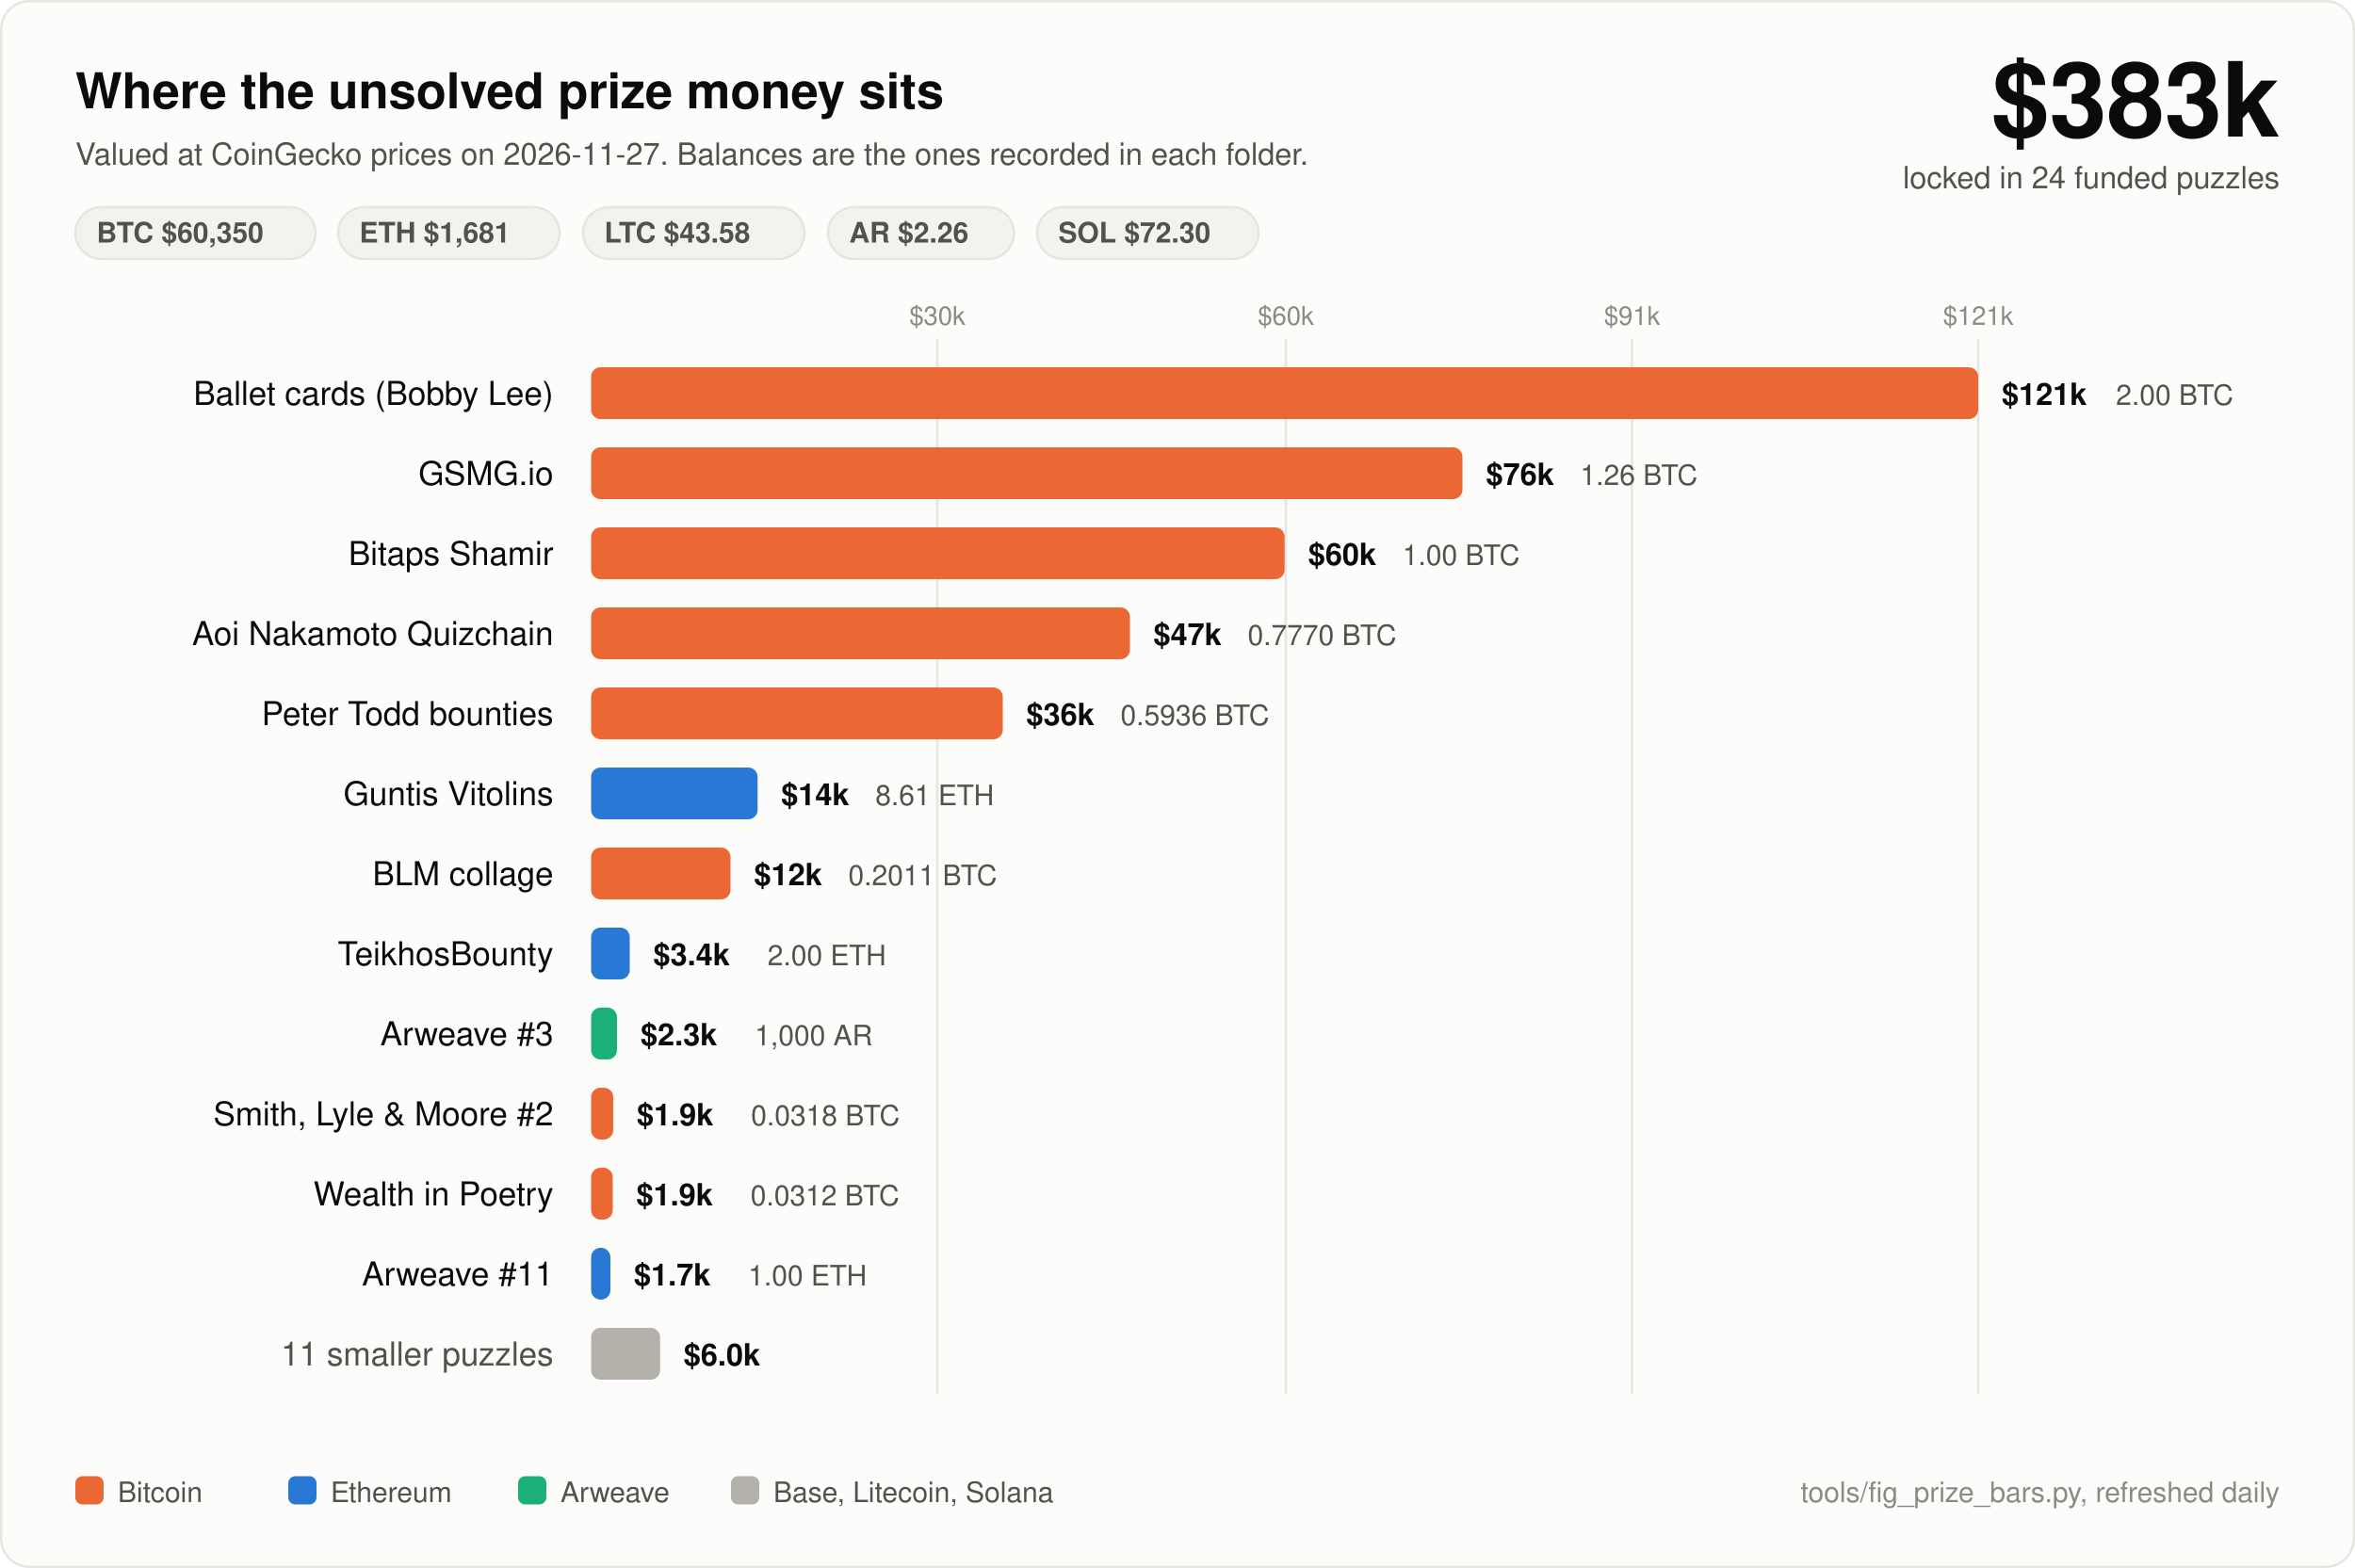
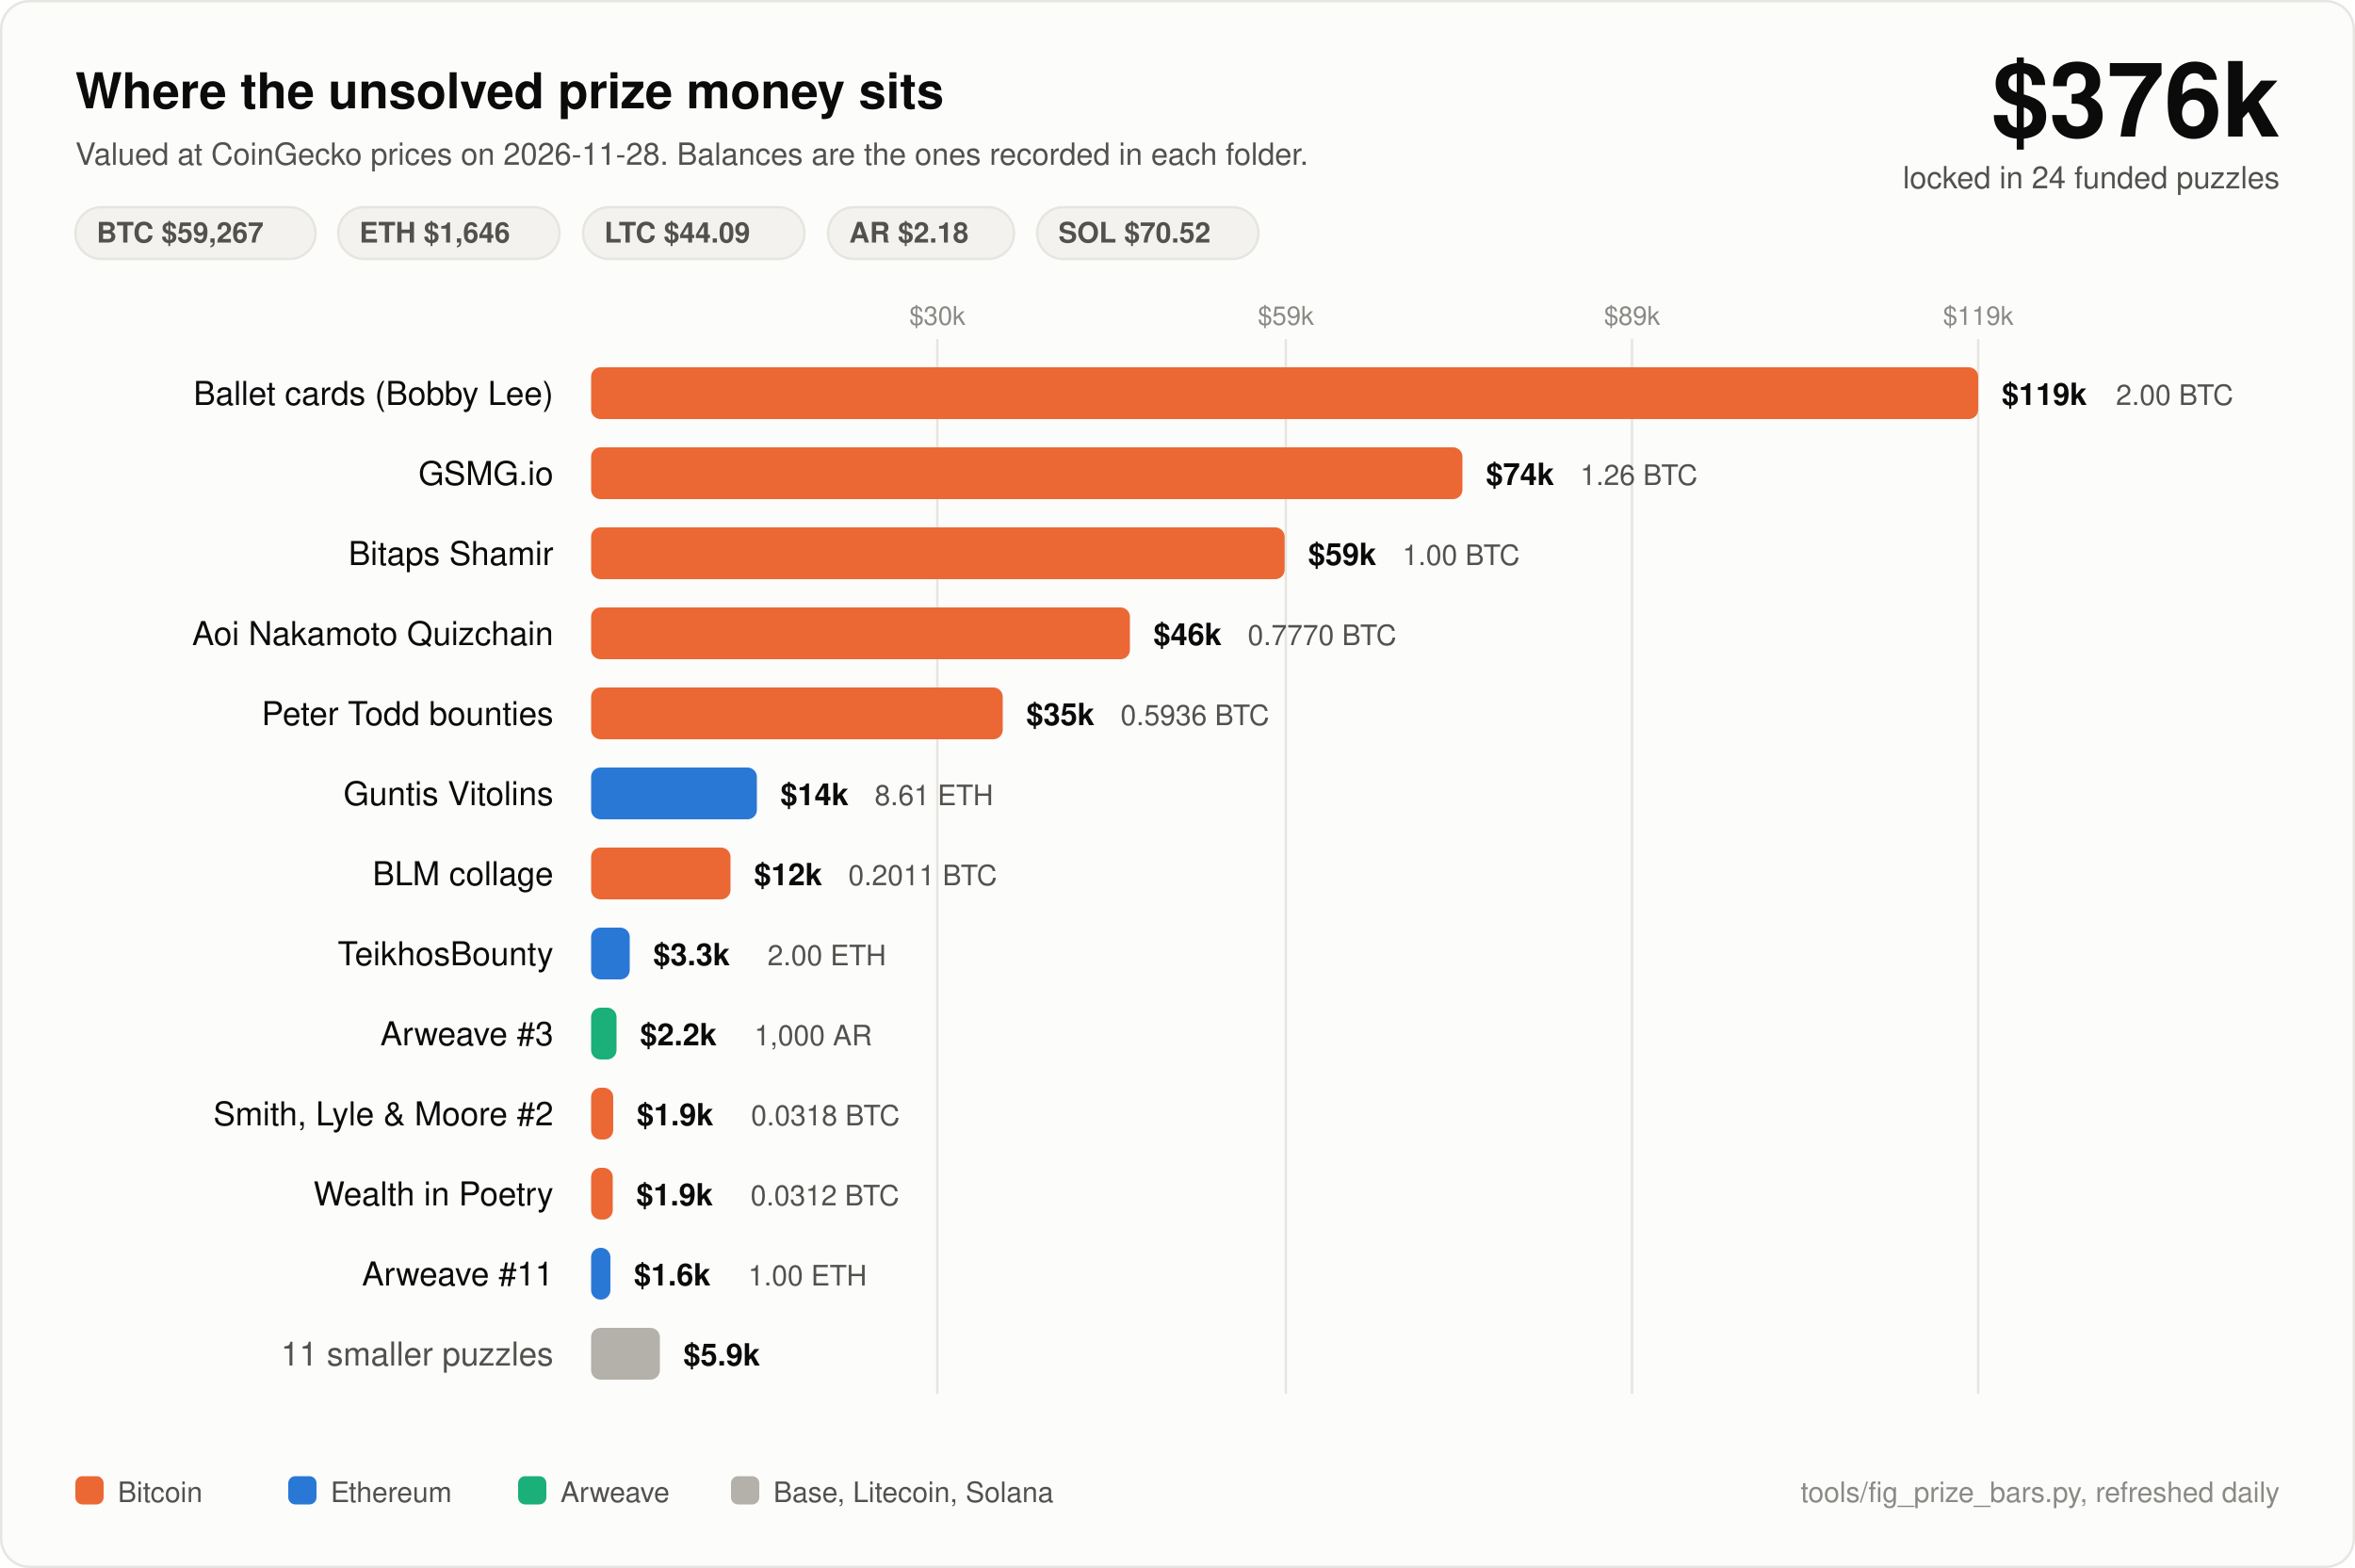
<svg xmlns="http://www.w3.org/2000/svg" width="1000" height="666" viewBox="0 0 1000 666" font-family="ui-sans-serif, -apple-system, Segoe UI, Helvetica, Arial, sans-serif">
  <rect x="0.5" y="0.5" width="999" height="665" rx="12" fill="#fcfcfb" stroke="#e6e5e0" />
  <text x="32" y="46" fill="#0b0b0b" font-size="21" font-weight="700">Where the unsolved prize money sits</text>
-   <text x="32" y="70" fill="#52514e" font-size="13">Valued at CoinGecko prices on 2026-11-27. Balances are the ones recorded in each folder.</text>
-   <text x="968" y="58" fill="#0b0b0b" font-size="44" font-weight="700" text-anchor="end">$383k</text>
+   <text x="32" y="70" fill="#52514e" font-size="13">Valued at CoinGecko prices on 2026-11-28. Balances are the ones recorded in each folder.</text>
+   <text x="968" y="58" fill="#0b0b0b" font-size="44" font-weight="700" text-anchor="end">$376k</text>
  <text x="968" y="80" fill="#52514e" font-size="13" text-anchor="end">locked in 24 funded puzzles</text>
  <rect x="32" y="88" width="102" height="22" rx="11" fill="#f3f2ee" stroke="#e6e5e0" />
-   <text x="41" y="103" fill="#52514e" font-size="12" font-weight="600">BTC $60,350</text>
+   <text x="41" y="103" fill="#52514e" font-size="12" font-weight="600">BTC $59,267</text>
  <rect x="143.6" y="88" width="94" height="22" rx="11" fill="#f3f2ee" stroke="#e6e5e0" />
-   <text x="152.6" y="103" fill="#52514e" font-size="12" font-weight="600">ETH $1,681</text>
+   <text x="152.6" y="103" fill="#52514e" font-size="12" font-weight="600">ETH $1,646</text>
  <rect x="247.6" y="88" width="94" height="22" rx="11" fill="#f3f2ee" stroke="#e6e5e0" />
-   <text x="256.6" y="103" fill="#52514e" font-size="12" font-weight="600">LTC $43.58</text>
+   <text x="256.6" y="103" fill="#52514e" font-size="12" font-weight="600">LTC $44.09</text>
  <rect x="351.6" y="88" width="79" height="22" rx="11" fill="#f3f2ee" stroke="#e6e5e0" />
-   <text x="360.6" y="103" fill="#52514e" font-size="12" font-weight="600">AR $2.26</text>
+   <text x="360.6" y="103" fill="#52514e" font-size="12" font-weight="600">AR $2.18</text>
  <rect x="440.4" y="88" width="94" height="22" rx="11" fill="#f3f2ee" stroke="#e6e5e0" />
-   <text x="449.4" y="103" fill="#52514e" font-size="12" font-weight="600">SOL $72.30</text>
+   <text x="449.4" y="103" fill="#52514e" font-size="12" font-weight="600">SOL $70.52</text>
  <line x1="398" y1="144" x2="398" y2="592" stroke="#e6e5e0" stroke-width="1" />
  <text x="398" y="138" fill="#8a8985" font-size="11" text-anchor="middle">$30k</text>
  <line x1="546" y1="144" x2="546" y2="592" stroke="#e6e5e0" stroke-width="1" />
-   <text x="546" y="138" fill="#8a8985" font-size="11" text-anchor="middle">$60k</text>
+   <text x="546" y="138" fill="#8a8985" font-size="11" text-anchor="middle">$59k</text>
  <line x1="693" y1="144" x2="693" y2="592" stroke="#e6e5e0" stroke-width="1" />
-   <text x="693" y="138" fill="#8a8985" font-size="11" text-anchor="middle">$91k</text>
+   <text x="693" y="138" fill="#8a8985" font-size="11" text-anchor="middle">$89k</text>
  <line x1="840" y1="144" x2="840" y2="592" stroke="#e6e5e0" stroke-width="1" />
-   <text x="840" y="138" fill="#8a8985" font-size="11" text-anchor="middle">$121k</text>
+   <text x="840" y="138" fill="#8a8985" font-size="11" text-anchor="middle">$119k</text>
  <text x="235" y="172" fill="#0b0b0b" font-size="14" text-anchor="end">Ballet cards (Bobby Lee)</text>
  <rect x="251" y="156" width="589.0" height="22" rx="4" fill="#eb6834" />
-   <text x="850.0" y="172" fill="#0b0b0b" font-size="13" font-weight="600">$121k</text>
+   <text x="850.0" y="172" fill="#0b0b0b" font-size="13" font-weight="600">$119k</text>
  <text x="898.5" y="172" fill="#52514e" font-size="12">2.00 BTC</text>
  <text x="235" y="206" fill="#0b0b0b" font-size="14" text-anchor="end">GSMG.io</text>
  <rect x="251" y="190" width="370.0" height="22" rx="4" fill="#eb6834" />
-   <text x="631.0" y="206" fill="#0b0b0b" font-size="13" font-weight="600">$76k</text>
+   <text x="631.0" y="206" fill="#0b0b0b" font-size="13" font-weight="600">$74k</text>
  <text x="671.0" y="206" fill="#52514e" font-size="12">1.26 BTC</text>
  <text x="235" y="240" fill="#0b0b0b" font-size="14" text-anchor="end">Bitaps Shamir</text>
  <rect x="251" y="224" width="294.5" height="22" rx="4" fill="#eb6834" />
-   <text x="555.5" y="240" fill="#0b0b0b" font-size="13" font-weight="600">$60k</text>
+   <text x="555.5" y="240" fill="#0b0b0b" font-size="13" font-weight="600">$59k</text>
  <text x="595.5" y="240" fill="#52514e" font-size="12">1.00 BTC</text>
  <text x="235" y="274" fill="#0b0b0b" font-size="14" text-anchor="end">Aoi Nakamoto Quizchain</text>
  <rect x="251" y="258" width="228.8" height="22" rx="4" fill="#eb6834" />
-   <text x="489.8" y="274" fill="#0b0b0b" font-size="13" font-weight="600">$47k</text>
+   <text x="489.8" y="274" fill="#0b0b0b" font-size="13" font-weight="600">$46k</text>
  <text x="529.8" y="274" fill="#52514e" font-size="12">0.7770 BTC</text>
  <text x="235" y="308" fill="#0b0b0b" font-size="14" text-anchor="end">Peter Todd bounties</text>
  <rect x="251" y="292" width="174.8" height="22" rx="4" fill="#eb6834" />
-   <text x="435.8" y="308" fill="#0b0b0b" font-size="13" font-weight="600">$36k</text>
+   <text x="435.8" y="308" fill="#0b0b0b" font-size="13" font-weight="600">$35k</text>
  <text x="475.8" y="308" fill="#52514e" font-size="12">0.5936 BTC</text>
  <text x="235" y="342" fill="#0b0b0b" font-size="14" text-anchor="end">Guntis Vitolins</text>
-   <rect x="251" y="326" width="70.7" height="22" rx="4" fill="#2a78d6" />
-   <text x="331.7" y="342" fill="#0b0b0b" font-size="13" font-weight="600">$14k</text>
-   <text x="371.7" y="342" fill="#52514e" font-size="12">8.61 ETH</text>
+   <rect x="251" y="326" width="70.4" height="22" rx="4" fill="#2a78d6" />
+   <text x="331.4" y="342" fill="#0b0b0b" font-size="13" font-weight="600">$14k</text>
+   <text x="371.4" y="342" fill="#52514e" font-size="12">8.61 ETH</text>
  <text x="235" y="376" fill="#0b0b0b" font-size="14" text-anchor="end">BLM collage</text>
  <rect x="251" y="360" width="59.2" height="22" rx="4" fill="#eb6834" />
  <text x="320.2" y="376" fill="#0b0b0b" font-size="13" font-weight="600">$12k</text>
  <text x="360.2" y="376" fill="#52514e" font-size="12">0.2011 BTC</text>
  <text x="235" y="410" fill="#0b0b0b" font-size="14" text-anchor="end">TeikhosBounty</text>
  <rect x="251" y="394" width="16.4" height="22" rx="4" fill="#2a78d6" />
-   <text x="277.4" y="410" fill="#0b0b0b" font-size="13" font-weight="600">$3.4k</text>
+   <text x="277.4" y="410" fill="#0b0b0b" font-size="13" font-weight="600">$3.3k</text>
  <text x="325.9" y="410" fill="#52514e" font-size="12">2.00 ETH</text>
  <text x="235" y="444" fill="#0b0b0b" font-size="14" text-anchor="end">Arweave #3</text>
-   <rect x="251" y="428" width="11.0" height="22" rx="4" fill="#1baf7a" />
-   <text x="272.0" y="444" fill="#0b0b0b" font-size="13" font-weight="600">$2.3k</text>
-   <text x="320.5" y="444" fill="#52514e" font-size="12">1,000 AR</text>
+   <rect x="251" y="428" width="10.8" height="22" rx="4" fill="#1baf7a" />
+   <text x="271.8" y="444" fill="#0b0b0b" font-size="13" font-weight="600">$2.2k</text>
+   <text x="320.3" y="444" fill="#52514e" font-size="12">1,000 AR</text>
  <text x="235" y="478" fill="#0b0b0b" font-size="14" text-anchor="end">Smith, Lyle &amp; Moore #2</text>
  <rect x="251" y="462" width="9.4" height="22" rx="4" fill="#eb6834" />
  <text x="270.4" y="478" fill="#0b0b0b" font-size="13" font-weight="600">$1.9k</text>
  <text x="318.9" y="478" fill="#52514e" font-size="12">0.0318 BTC</text>
  <text x="235" y="512" fill="#0b0b0b" font-size="14" text-anchor="end">Wealth in Poetry</text>
  <rect x="251" y="496" width="9.2" height="22" rx="4" fill="#eb6834" />
  <text x="270.2" y="512" fill="#0b0b0b" font-size="13" font-weight="600">$1.9k</text>
  <text x="318.7" y="512" fill="#52514e" font-size="12">0.0312 BTC</text>
  <text x="235" y="546" fill="#0b0b0b" font-size="14" text-anchor="end">Arweave #11</text>
  <rect x="251" y="530" width="8.2" height="22" rx="4" fill="#2a78d6" />
-   <text x="269.2" y="546" fill="#0b0b0b" font-size="13" font-weight="600">$1.7k</text>
+   <text x="269.2" y="546" fill="#0b0b0b" font-size="13" font-weight="600">$1.6k</text>
  <text x="317.7" y="546" fill="#52514e" font-size="12">1.00 ETH</text>
  <text x="235" y="580" fill="#52514e" font-size="14" text-anchor="end">11 smaller puzzles</text>
-   <rect x="251" y="564" width="29.3" height="22" rx="4" fill="#b3b1aa" />
-   <text x="290.3" y="580" fill="#0b0b0b" font-size="13" font-weight="600">$6.0k</text>
+   <rect x="251" y="564" width="29.2" height="22" rx="4" fill="#b3b1aa" />
+   <text x="290.2" y="580" fill="#0b0b0b" font-size="13" font-weight="600">$5.9k</text>
  <rect x="32" y="627" width="12" height="12" rx="3" fill="#eb6834" />
  <text x="50" y="638" fill="#52514e" font-size="12">Bitcoin</text>
  <rect x="122.4" y="627" width="12" height="12" rx="3" fill="#2a78d6" />
  <text x="140.4" y="638" fill="#52514e" font-size="12">Ethereum</text>
  <rect x="220.0" y="627" width="12" height="12" rx="3" fill="#1baf7a" />
  <text x="238.0" y="638" fill="#52514e" font-size="12">Arweave</text>
  <rect x="310.4" y="627" width="12" height="12" rx="3" fill="#b3b1aa" />
  <text x="328.4" y="638" fill="#52514e" font-size="12">Base, Litecoin, Solana</text>
  <text x="968" y="638" fill="#8a8985" font-size="12" text-anchor="end">tools/fig_prize_bars.py, refreshed daily</text>
</svg>
